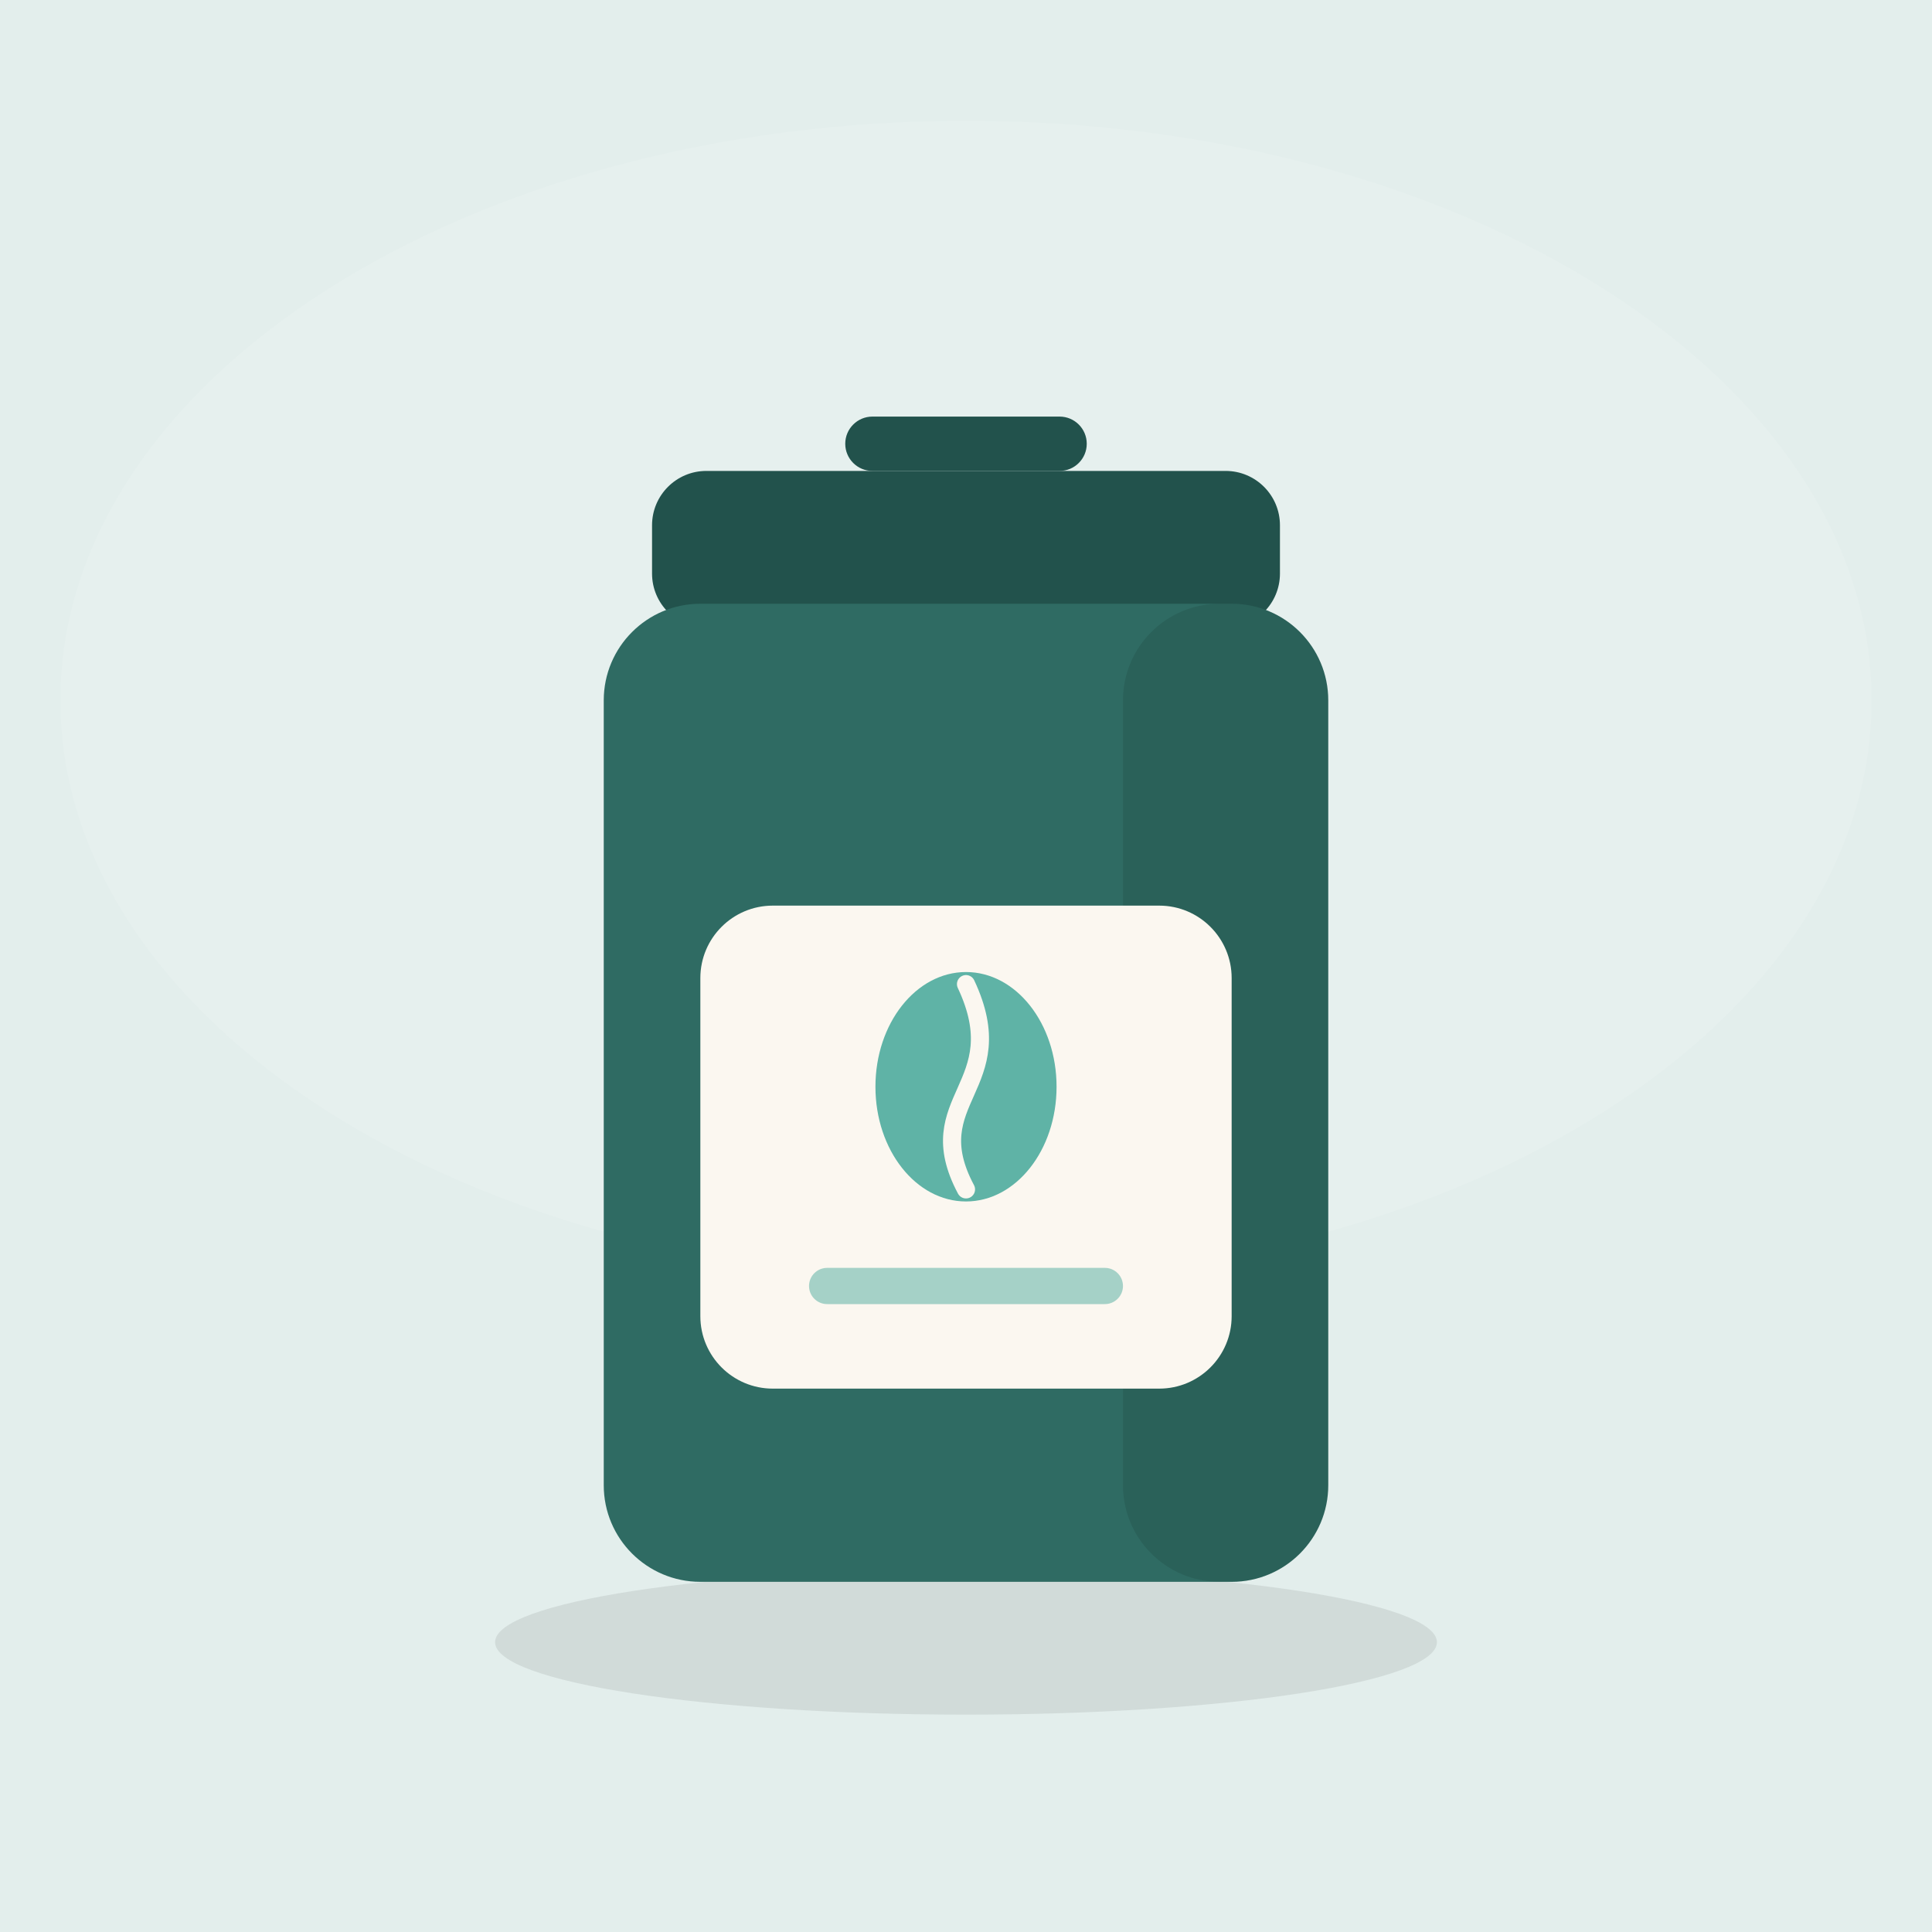
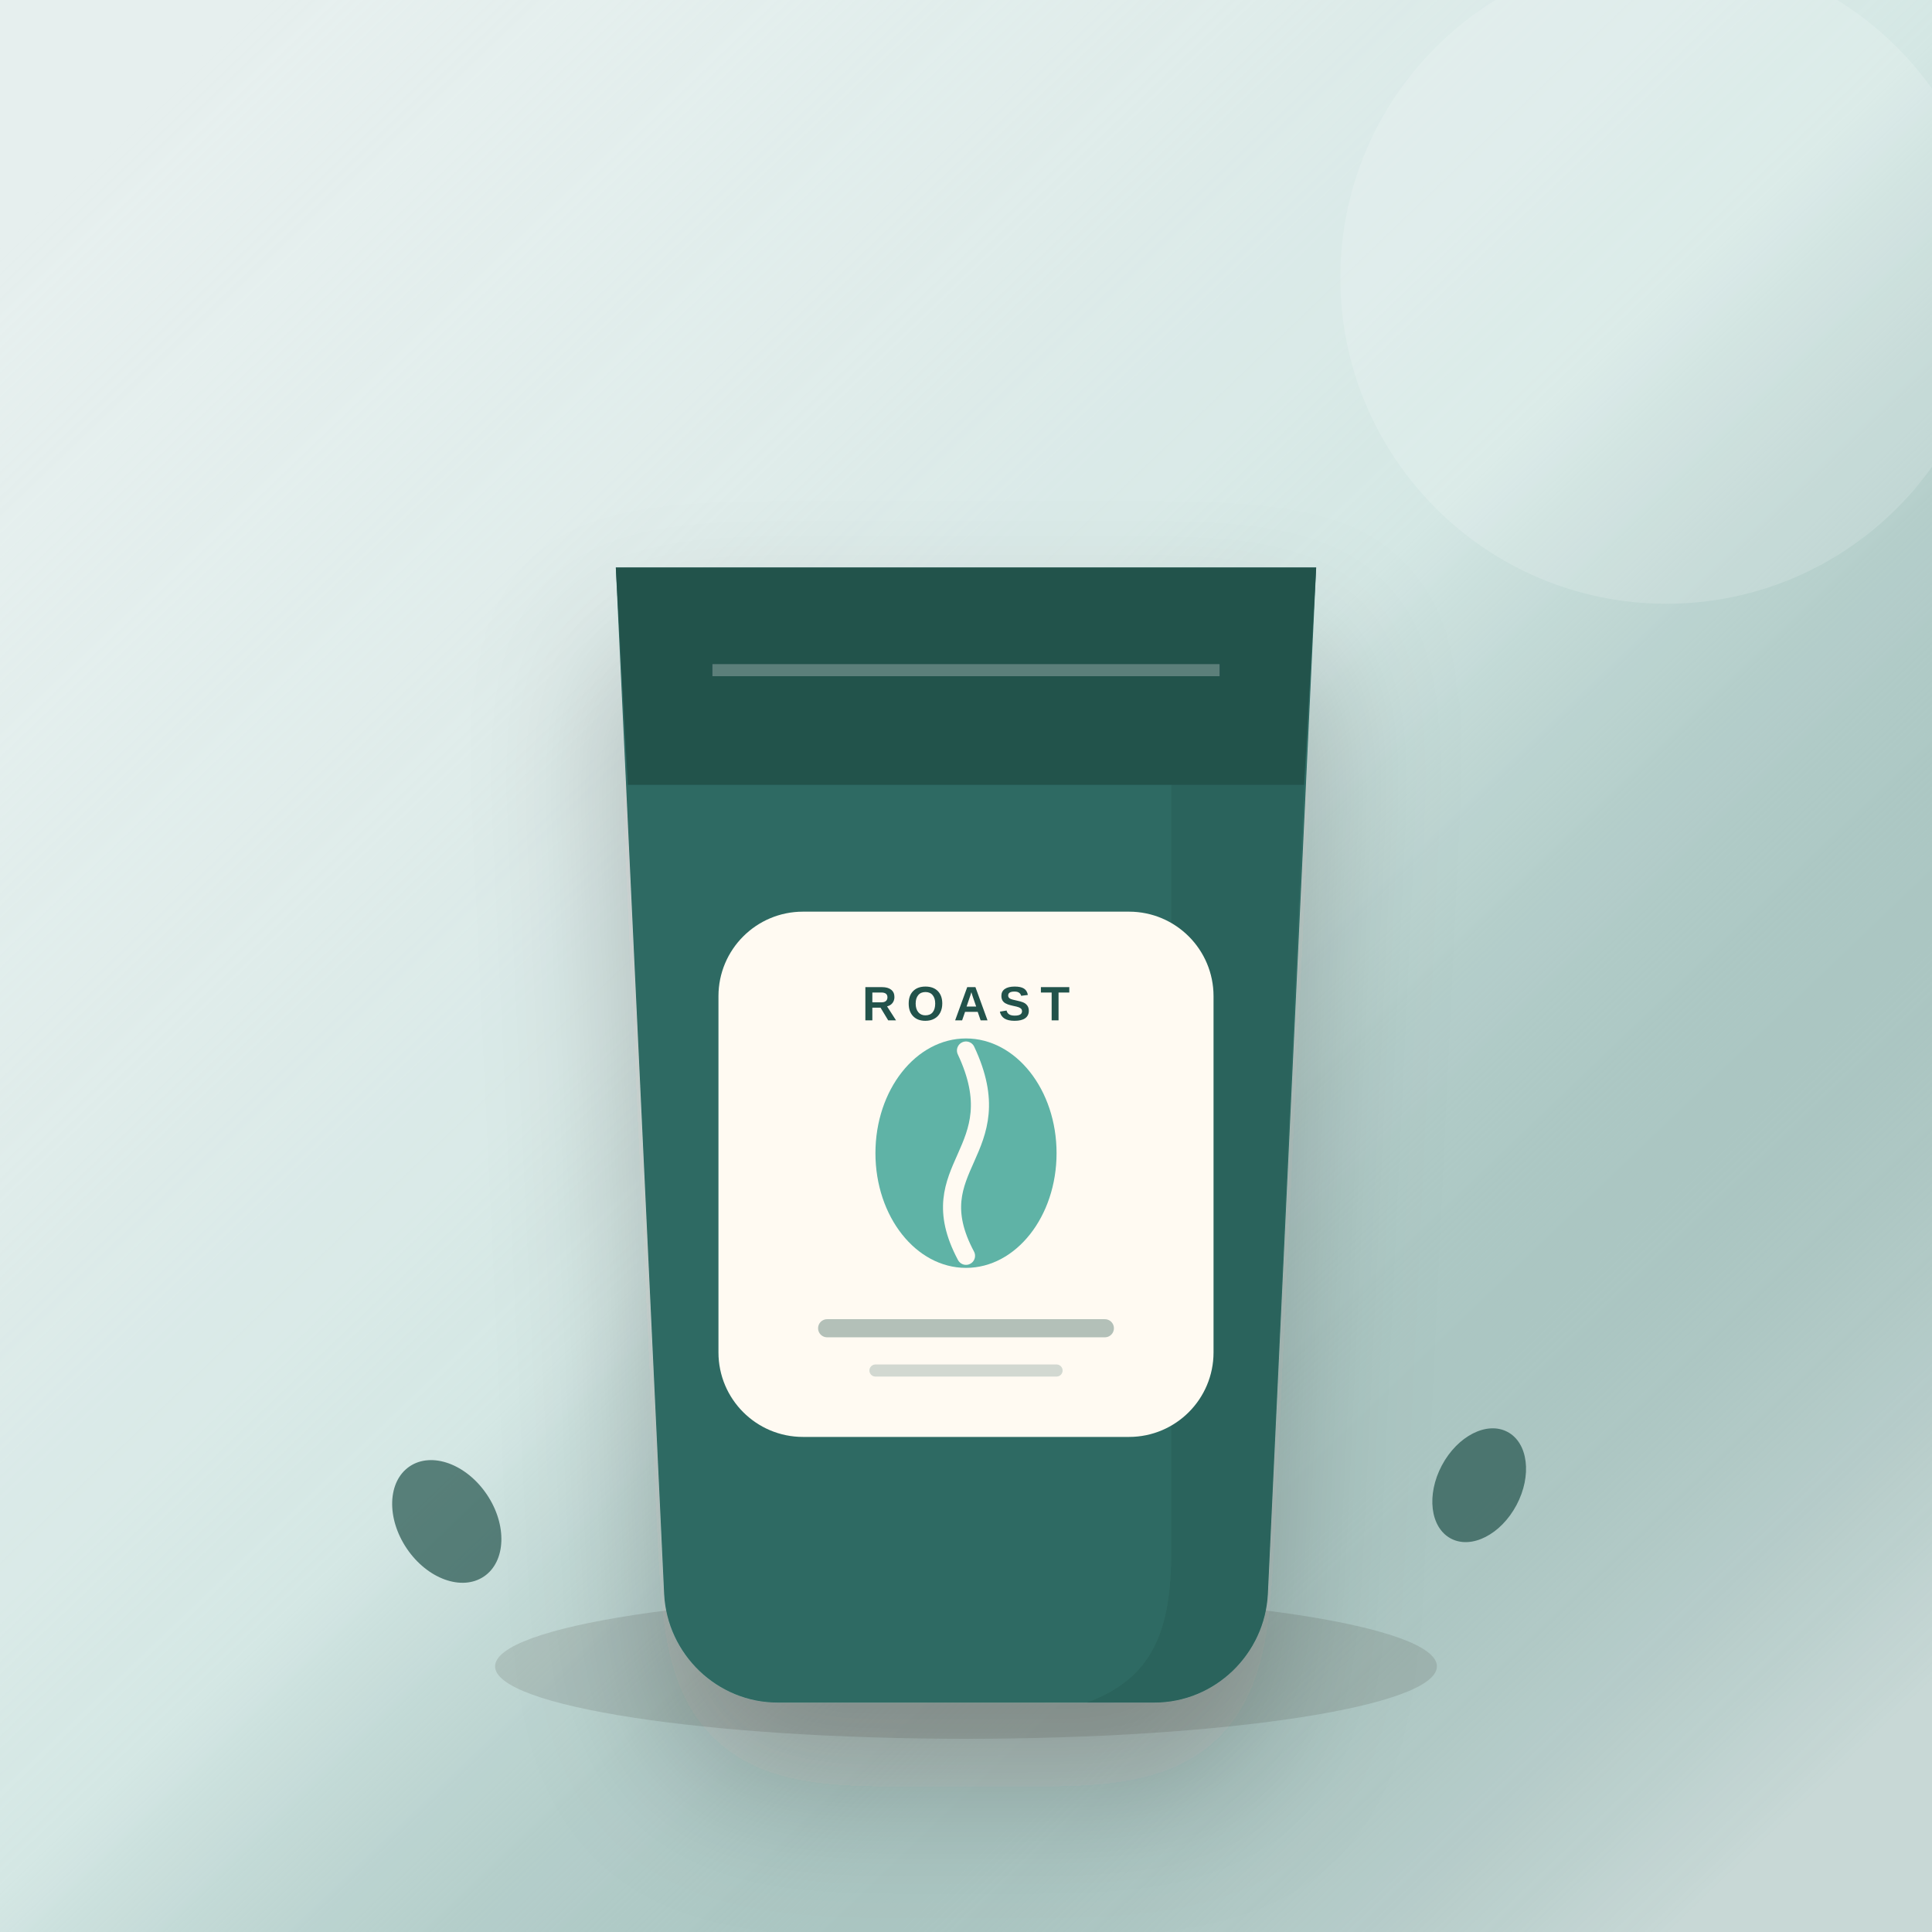
<svg xmlns="http://www.w3.org/2000/svg" viewBox="0 0 320 320" role="img" aria-label="Coffee">
-   <rect width="320" height="320" fill="#e3eeec" />
-   <ellipse cx="160" cy="116" rx="150" ry="96" fill="#ffffff" opacity="0.10" />
-   <ellipse cx="160" cy="272" rx="78" ry="12" fill="#000000" opacity="0.08" />
-   <rect x="108" y="78" width="104" height="26" rx="9" fill="#22524c" />
-   <rect x="140" y="69" width="40" height="9" rx="4.5" fill="#22524c" />
-   <rect x="100" y="100" width="120" height="162" rx="16" fill="#2f6b63" />
-   <rect x="186" y="100" width="34" height="162" rx="16" fill="#000000" opacity="0.10" />
-   <rect x="116" y="150" width="88" height="80" rx="12" fill="#fbf7f0" />
-   <ellipse cx="160" cy="180" rx="15" ry="19" fill="#5fb3a6" />
-   <path d="M160 163 C168 180 152 182 160 197" stroke="#fbf7f0" stroke-width="3" fill="none" stroke-linecap="round" />
-   <rect x="134" y="210" width="52" height="6" rx="3" fill="#5fb3a6" opacity="0.55" />
+   <defs>
+     <linearGradient id="stage" x1="24" y1="18" x2="296" y2="302" gradientUnits="userSpaceOnUse">
+       <stop stop-color="#ffffff" stop-opacity="0.48" />
+       <stop offset="0.5" stop-color="#e3eeec" />
+       <stop offset="1" stop-color="#2f6b63" stop-opacity="0.14" />
+     </linearGradient>
+     <radialGradient id="glow" cx="0" cy="0" r="1" gradientTransform="translate(86 58) rotate(48) scale(196)">
+       <stop stop-color="#5fb3a6" stop-opacity="0.24" />
+       <stop offset="1" stop-color="#5fb3a6" stop-opacity="0" />
+     </radialGradient>
+     <filter id="shadow" x="-30%" y="-30%" width="160%" height="180%">
+       <feDropShadow dx="0" dy="14" stdDeviation="12" flood-color="#1c120c" flood-opacity="0.22" />
+     </filter>
+   </defs>
+   <rect width="320" height="320" fill="url(#stage)" />
+   <rect width="320" height="320" fill="url(#glow)" />
+   <circle cx="276" cy="46" r="54" fill="#ffffff" opacity="0.16" />
+   <ellipse cx="160" cy="276" rx="78" ry="12" fill="#1c120c" opacity="0.12" />
+   <g filter="url(#shadow)">
+     <path d="M102 94h116l-8 170c-.5 10-8.8 18-18.8 18h-62.4c-10 0-18.3-8-18.8-18L102 94Z" fill="#2f6b63" />
+     <path d="M102 94h116l-2 36H104l-2-36Z" fill="#22524c" />
+     <path d="M118 111h84" stroke="#ffffff" stroke-opacity="0.26" stroke-width="2" />
+     <path d="M194 130h22l-6 134c-.5 10-8.8 18-18.8 18H180c11-4 14-12 14-25V130Z" fill="#000000" opacity="0.08" />
+     <rect x="119" y="151" width="82" height="87" rx="14" fill="#fffaf2" />
+     <text x="160" y="169" text-anchor="middle" fill="#22524c" font-size="8" font-family="Arial, sans-serif" font-weight="700" letter-spacing="1.6">ROAST</text>
+     <ellipse cx="160" cy="191" rx="15" ry="19" fill="#5fb3a6" />
+     <path d="M160 174c8 17-8 19 0 34" stroke="#fffaf2" stroke-width="3" fill="none" stroke-linecap="round" />
+     <path d="M137 220h46" stroke="#22524c" stroke-opacity="0.34" stroke-width="3" stroke-linecap="round" />
+     <path d="M145 227h30" stroke="#22524c" stroke-opacity="0.2" stroke-width="2" stroke-linecap="round" />
+   </g>
+   <g fill="#22524c" opacity="0.7">
+     <ellipse cx="74" cy="252" rx="8" ry="11" transform="rotate(-34 74 252)" />
+     <ellipse cx="245" cy="246" rx="7" ry="10" transform="rotate(28 245 246)" />
+   </g>
</svg>
